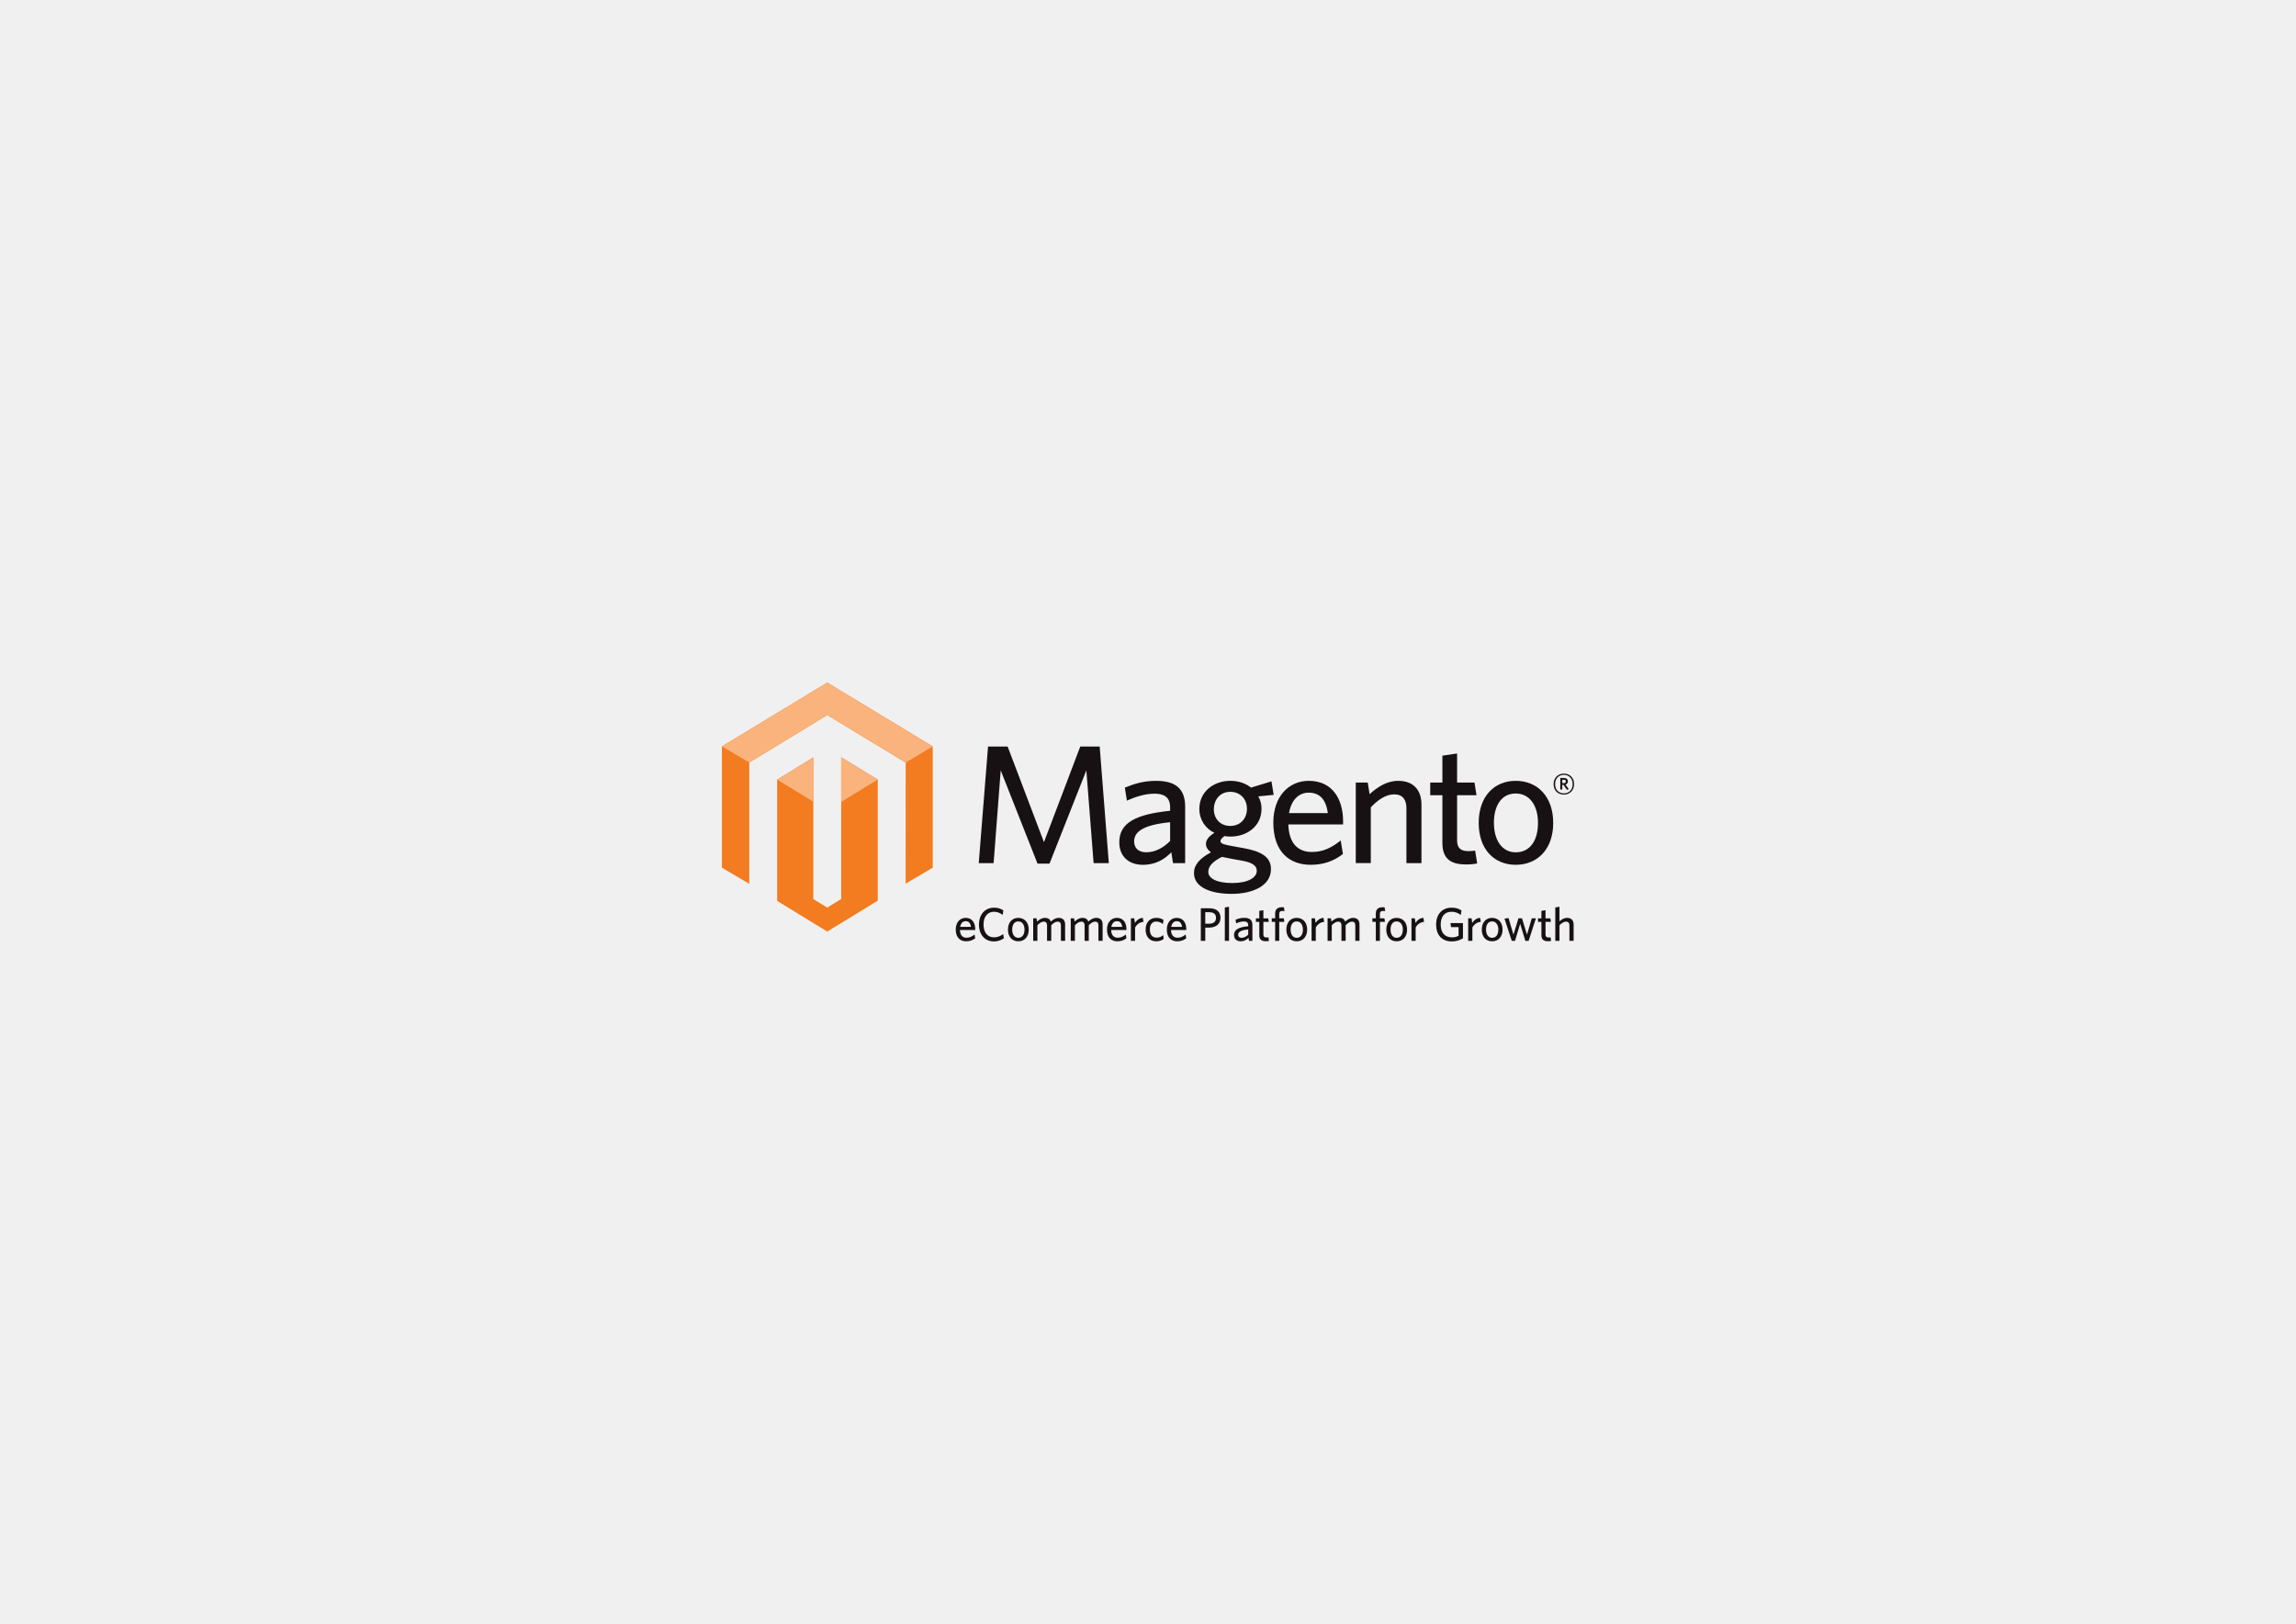
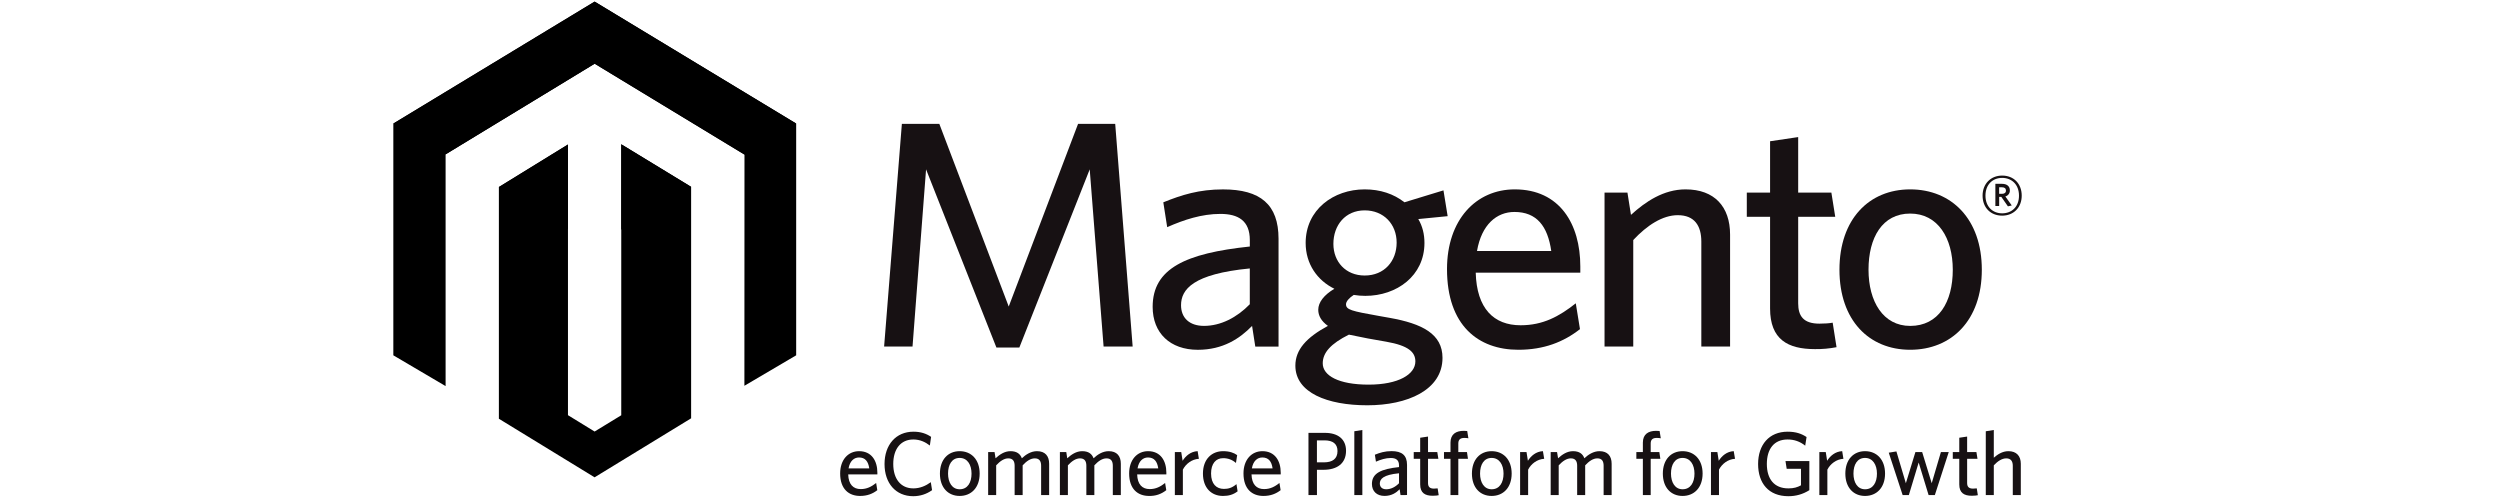
- <svg xmlns="http://www.w3.org/2000/svg" xmlns:xlink="http://www.w3.org/1999/xlink" width="2500" height="1768" viewBox="-99.891 -93.968 323.834 228.975">
-   <path d="M18.753 12.797v20.001L16.786 34l-1.967-1.207v-19.98l-5.098 3.138v17.104l7.064 4.323 7.125-4.354V15.94l-5.157-3.143zM16.786 2.266L1.929 11.268v17.106l3.859 2.272V13.54L16.79 6.85l11.013 6.68.046.026-.006 17.066 3.821-2.248V11.268L16.786 2.266z" fill="#f37b20" />
-   <path d="M31.664 11.267L16.788 2.266 1.929 11.267l3.857 2.273L16.79 6.85l11.059 6.706 3.815-2.289zm-12.911 1.529v6.307l5.158-3.164-5.158-3.143zm-9.031 3.156l5.096 3.112v-6.251l-5.096 3.139z" fill="#fab37c" />
-   <path fill="#171113" d="M54.355 27.727l-1.024-13.079-5.195 13.15h-1.692l-5.192-13.15-1.001 13.079h-2.096l1.31-16.437h2.764l5.123 13.484 5.12-13.484h2.74l1.287 16.437z" />
-   <defs>
-     <path id="a" d="M-99.891-93.968h323.834v228.975H-99.891z" />
-   </defs>
-   <clipPath id="b">
-     <use xlink:href="#a" overflow="visible" />
-   </clipPath>
-   <path d="M65.146 21.962c-4.192.404-5.075 1.547-5.075 2.715 0 .93.62 1.525 1.693 1.525 1.239 0 2.43-.619 3.382-1.598v-2.642zm.406 5.765l-.238-1.524c-.904.93-2.145 1.764-4.002 1.764-2.051 0-3.336-1.238-3.336-3.17 0-2.834 2.429-3.953 7.171-4.454v-.477c0-1.429-.856-1.929-2.169-1.929-1.381 0-2.69.429-3.93.977l-.286-1.834c1.358-.548 2.646-.953 4.407-.953 2.764 0 4.098 1.119 4.098 3.645v7.957h-1.715v-.002z" clip-path="url(#b)" fill="#171113" />
-   <defs>
-     <path id="c" d="M-99.891-93.968h323.834v228.975H-99.891z" />
-   </defs>
-   <clipPath id="d">
-     <use xlink:href="#c" overflow="visible" />
-   </clipPath>
-   <path d="M73.626 17.674c-1.429 0-2.311 1.097-2.311 2.477 0 1.312.906 2.334 2.311 2.334 1.455 0 2.358-1.069 2.358-2.43.001-1.357-.951-2.381-2.358-2.381M70.53 28.966c0 .904 1.168 1.572 3.384 1.572 2.215 0 3.452-.763 3.452-1.715 0-.691-.521-1.168-2.143-1.453l-1.358-.24c-.617-.117-.951-.188-1.404-.283-1.335.666-1.931 1.333-1.931 2.119m8.91-12.768l.31 1.905-2.168.214c.311.524.455 1.12.455 1.763 0 2.431-2.052 3.906-4.361 3.906a5.26 5.26 0 0 1-.857-.07c-.335.215-.57.479-.57.691 0 .404.404.5 2.404.857l.811.143c2.408.43 3.906 1.189 3.906 2.953 0 2.384-2.597 3.503-5.549 3.503-2.955 0-5.312-.929-5.312-2.929 0-1.17.81-2.073 2.404-2.932-.5-.357-.714-.764-.714-1.191 0-.549.429-1.096 1.19-1.549-1.262-.619-2.121-1.834-2.121-3.383 0-2.453 2.05-3.954 4.359-3.954 1.145 0 2.146.333 2.932.953l2.881-.88z" clip-path="url(#d)" fill="#171113" />
-   <defs>
-     <path id="e" d="M-99.891-93.968h323.834v228.975H-99.891z" />
-   </defs>
-   <clipPath id="f">
-     <use xlink:href="#e" overflow="visible" />
-   </clipPath>
-   <path d="M84.681 17.793c-1.311 0-2.43.93-2.764 2.883h5.479c-.261-1.835-1.071-2.883-2.715-2.883m4.861 4.479h-7.72c.07 2.646 1.331 3.884 3.312 3.884 1.645 0 2.836-.643 4.074-1.621l.309 1.906c-1.215.952-2.667 1.523-4.549 1.523-2.953 0-5.266-1.785-5.266-5.955 0-3.645 2.145-5.884 5.002-5.884 3.312 0 4.838 2.549 4.838 5.693v.454z" clip-path="url(#f)" fill="#171113" />
-   <defs>
-     <path id="g" d="M-99.891-93.968h323.834v228.975H-99.891z" />
-   </defs>
-   <clipPath id="h">
-     <use xlink:href="#g" overflow="visible" />
-   </clipPath>
-   <path d="M98.475 27.727v-7.743c0-1.167-.499-1.954-1.739-1.954-1.119 0-2.263.74-3.287 1.834v7.862H91.33V16.364h1.69l.261 1.644c1.072-.977 2.408-1.882 4.027-1.882 2.143 0 3.288 1.286 3.288 3.335v8.267l-2.121-.001z" clip-path="url(#h)" fill="#171113" />
-   <defs>
-     <path id="i" d="M-99.891-93.968h323.834v228.975H-99.891z" />
-   </defs>
-   <clipPath id="j">
-     <use xlink:href="#i" overflow="visible" />
-   </clipPath>
-   <path d="M106.86 27.917c-2.003 0-3.312-.713-3.312-3.002V18.15h-1.717v-1.787h1.717v-3.789l2.074-.308v4.097h2.451l.285 1.787h-2.736v6.385c0 .93.381 1.502 1.568 1.502.383 0 .717-.023.979-.072l.285 1.809a7.873 7.873 0 0 1-1.594.143" clip-path="url(#j)" fill="#171113" />
-   <defs>
-     <path id="k" d="M-99.891-93.968h323.834v228.975H-99.891z" />
-   </defs>
-   <clipPath id="l">
-     <use xlink:href="#k" overflow="visible" />
-   </clipPath>
-   <path d="M113.889 17.912c-2.05 0-3.075 1.763-3.075 4.146 0 2.336 1.074 4.146 3.075 4.146 2.096 0 3.145-1.764 3.145-4.146-.001-2.336-1.097-4.146-3.145-4.146m0 10.052c-3.026 0-5.22-2.166-5.22-5.907s2.192-5.931 5.22-5.931c3.05 0 5.288 2.189 5.288 5.931 0 3.741-2.239 5.907-5.288 5.907" clip-path="url(#l)" fill="#171113" />
-   <defs>
-     <path id="m" d="M-99.891-93.968h323.834v228.975H-99.891z" />
-   </defs>
-   <clipPath id="n">
-     <use xlink:href="#m" overflow="visible" />
-   </clipPath>
-   <path d="M36.302 35.914c-.366 0-.678.26-.771.805h1.529c-.075-.512-.299-.805-.758-.805m1.355 1.25h-2.152c.02.738.372 1.084.924 1.084.457 0 .79-.179 1.137-.451l.086.531c-.34.266-.745.426-1.27.426-.824 0-1.471-.498-1.471-1.662 0-1.018.599-1.643 1.397-1.643.925 0 1.349.713 1.349 1.59v.125z" clip-path="url(#n)" fill="#171113" />
-   <defs>
-     <path id="o" d="M-99.891-93.968h323.834v228.975H-99.891z" />
-   </defs>
-   <clipPath id="p">
-     <use xlink:href="#o" overflow="visible" />
-   </clipPath>
-   <path d="M40.306 38.773c-1.291 0-2.121-.957-2.121-2.373 0-1.423.845-2.389 2.135-2.389.543 0 .949.142 1.303.381l-.093.639c-.333-.254-.726-.445-1.218-.445-.93 0-1.482.705-1.482 1.809s.559 1.801 1.482 1.801c.492 0 .924-.191 1.289-.458l.094.591a2.442 2.442 0 0 1-1.389.444" clip-path="url(#p)" fill="#171113" />
-   <defs>
-     <path id="q" d="M-99.891-93.968h323.834v228.975H-99.891z" />
-   </defs>
-   <clipPath id="r">
-     <use xlink:href="#q" overflow="visible" />
-   </clipPath>
-   <path d="M43.731 35.947c-.572 0-.858.492-.858 1.157 0 .651.3 1.157.858 1.157.585 0 .877-.493.877-1.157 0-.651-.306-1.157-.877-1.157m0 2.806c-.844 0-1.457-.605-1.457-1.649 0-1.045.613-1.655 1.457-1.655.85 0 1.476.61 1.476 1.655 0 1.044-.626 1.649-1.476 1.649" clip-path="url(#r)" fill="#171113" />
-   <defs>
-     <path id="s" d="M-99.891-93.968h323.834v228.975H-99.891z" />
-   </defs>
-   <clipPath id="t">
-     <use xlink:href="#s" overflow="visible" />
-   </clipPath>
-   <path d="M49.743 38.687v-2.162c0-.326-.121-.545-.466-.545-.313 0-.613.206-.897.514v2.193h-.592v-2.162c0-.326-.12-.545-.466-.545-.312 0-.612.206-.896.514v2.193h-.592v-3.172h.472l.073.459c.3-.271.658-.525 1.104-.525.465 0 .719.199.838.525.286-.271.672-.525 1.117-.525.605 0 .897.359.897.93v2.31l-.592-.002z" clip-path="url(#t)" fill="#171113" />
-   <defs>
-     <path id="u" d="M-99.891-93.968h323.834v228.975H-99.891z" />
-   </defs>
-   <clipPath id="v">
-     <use xlink:href="#u" overflow="visible" />
-   </clipPath>
-   <path d="M55.036 38.687v-2.162c0-.326-.121-.545-.465-.545-.312 0-.612.206-.898.514v2.193h-.591v-2.162c0-.326-.121-.545-.466-.545-.312 0-.612.206-.897.514v2.193h-.59v-3.172h.471l.072.459c.299-.271.658-.525 1.104-.525.466 0 .718.199.839.525.285-.271.67-.525 1.116-.525.604 0 .897.359.897.93v2.31l-.592-.002z" clip-path="url(#v)" fill="#171113" />
-   <g>
-     <defs>
-       <path id="w" d="M-99.891-93.968h323.834v228.975H-99.891z" />
-     </defs>
-     <clipPath id="x">
-       <use xlink:href="#w" overflow="visible" />
-     </clipPath>
-     <path d="M57.632 35.914c-.367 0-.68.26-.771.805h1.528c-.074-.512-.299-.805-.757-.805m1.355 1.25h-2.154c.02.738.373 1.084.925 1.084.458 0 .791-.179 1.137-.451l.086.531a1.974 1.974 0 0 1-1.269.426c-.825 0-1.471-.498-1.471-1.662 0-1.018.6-1.643 1.396-1.643.926 0 1.35.713 1.35 1.59v.125z" clip-path="url(#x)" fill="#171113" />
-   </g>
-   <g>
-     <defs>
-       <path id="y" d="M-99.891-93.968h323.834v228.975H-99.891z" />
-     </defs>
-     <clipPath id="z">
-       <use xlink:href="#y" overflow="visible" />
-     </clipPath>
-     <path d="M60.205 36.811v1.876h-.592v-3.174h.472l.101.646c.228-.359.593-.685 1.11-.711l.092.564c-.526.029-.969.38-1.183.799" clip-path="url(#z)" fill="#171113" />
-   </g>
-   <g>
-     <defs>
-       <path id="A" d="M-99.891-93.968h323.834v228.975H-99.891z" />
-     </defs>
-     <clipPath id="B">
-       <use xlink:href="#A" overflow="visible" />
-     </clipPath>
-     <path d="M63.166 38.753c-.854 0-1.479-.592-1.479-1.649 0-1.083.666-1.655 1.489-1.655.468 0 .799.119 1.038.293l-.088.578a1.427 1.427 0 0 0-.957-.354c-.52 0-.882.394-.882 1.131 0 .771.392 1.137.949 1.137.318 0 .6-.072.926-.352l.084.531c-.323.247-.657.34-1.08.34" clip-path="url(#B)" fill="#171113" />
-   </g>
-   <g>
-     <defs>
-       <path id="C" d="M-99.891-93.968h323.834v228.975H-99.891z" />
-     </defs>
-     <clipPath id="D">
-       <use xlink:href="#C" overflow="visible" />
-     </clipPath>
-     <path d="M66.071 35.914c-.366 0-.678.26-.771.805h1.527c-.07-.512-.296-.805-.756-.805m1.358 1.25h-2.156c.02.738.373 1.084.925 1.084.458 0 .791-.179 1.138-.451l.086.531c-.34.266-.743.426-1.27.426-.824 0-1.471-.498-1.471-1.662 0-1.018.599-1.643 1.396-1.643.924 0 1.352.713 1.352 1.59v.125z" clip-path="url(#D)" fill="#171113" />
-   </g>
-   <g>
-     <defs>
-       <path id="E" d="M-99.891-93.968h323.834v228.975H-99.891z" />
-     </defs>
-     <clipPath id="F">
-       <use xlink:href="#E" overflow="visible" />
-     </clipPath>
-     <path d="M70.659 34.651h-.557v1.622h.519c.625 0 .998-.259.998-.831 0-.525-.332-.791-.96-.791m-.072 2.173h-.484v1.863h-.627v-4.589h1.217c.971 0 1.557.474 1.557 1.323 0 .938-.665 1.403-1.663 1.403" clip-path="url(#F)" fill="#171113" />
-   </g>
-   <g>
-     <defs>
-       <path id="G" d="M-99.891-93.968h323.834v228.975H-99.891z" />
-     </defs>
-     <clipPath id="H">
-       <use xlink:href="#G" overflow="visible" />
-     </clipPath>
-     <path clip-path="url(#H)" fill="#171113" d="M72.862 33.979v4.708h.591v-4.801z" />
-   </g>
-   <g>
-     <defs>
-       <path id="I" d="M-99.891-93.968h323.834v228.975H-99.891z" />
-     </defs>
-     <clipPath id="J">
-       <use xlink:href="#I" overflow="visible" />
-     </clipPath>
-     <path d="M76.16 37.08c-1.171.111-1.416.43-1.416.756 0 .26.174.426.473.426.346 0 .678-.172.943-.444v-.738zm.112 1.607l-.065-.426c-.252.258-.599.49-1.117.49-.571 0-.93-.346-.93-.883 0-.791.678-1.104 2-1.244v-.131c0-.4-.24-.541-.605-.541-.385 0-.75.121-1.098.272l-.08-.513c.381-.152.739-.266 1.231-.266.771 0 1.144.312 1.144 1.018v2.222l-.48.002z" clip-path="url(#J)" fill="#171113" />
-   </g>
-   <g>
-     <defs>
-       <path id="K" d="M-99.891-93.968h323.834v228.975H-99.891z" />
-     </defs>
-     <clipPath id="L">
-       <use xlink:href="#K" overflow="visible" />
-     </clipPath>
-     <path d="M78.646 38.74c-.559 0-.923-.201-.923-.838v-1.888h-.478v-.498h.478v-1.058l.578-.088v1.146h.685l.079.498h-.764v1.782c0 .259.105.418.438.418.105 0 .199-.008.271-.021l.08.507c-.096.02-.236.04-.444.04" clip-path="url(#L)" fill="#171113" />
-   </g>
-   <g>
-     <defs>
-       <path id="M" d="M-99.891-93.968h323.834v228.975H-99.891z" />
-     </defs>
-     <clipPath id="N">
-       <use xlink:href="#M" overflow="visible" />
-     </clipPath>
-     <path d="M80.978 34.47c-.273 0-.441.113-.441.406v.639h.64l.073.499h-.713v2.673h-.578v-2.673h-.479v-.499h.479v-.698c0-.632.418-.87.982-.87.12 0 .192.014.253.014l.086.537a1.623 1.623 0 0 0-.302-.028" clip-path="url(#N)" fill="#171113" />
-   </g>
-   <g>
-     <defs>
-       <path id="O" d="M-99.891-93.968h323.834v228.975H-99.891z" />
-     </defs>
-     <clipPath id="P">
-       <use xlink:href="#O" overflow="visible" />
-     </clipPath>
-     <path d="M82.996 35.947c-.568 0-.855.492-.855 1.157 0 .651.301 1.157.855 1.157.586 0 .879-.493.879-1.157 0-.651-.307-1.157-.879-1.157m0 2.806c-.843 0-1.455-.605-1.455-1.649 0-1.045.612-1.655 1.455-1.655.853 0 1.479.61 1.479 1.655-.001 1.044-.627 1.649-1.479 1.649" clip-path="url(#P)" fill="#171113" />
-   </g>
-   <g>
-     <defs>
-       <path id="Q" d="M-99.891-93.968h323.834v228.975H-99.891z" />
-     </defs>
-     <clipPath id="R">
-       <use xlink:href="#Q" overflow="visible" />
-     </clipPath>
-     <path d="M85.69 36.811v1.876h-.592v-3.174h.473l.101.646c.227-.359.592-.685 1.109-.711l.094.564c-.526.029-.971.38-1.185.799" clip-path="url(#R)" fill="#171113" />
-   </g>
-   <g>
-     <defs>
-       <path id="S" d="M-99.891-93.968h323.834v228.975H-99.891z" />
-     </defs>
-     <clipPath id="T">
-       <use xlink:href="#S" overflow="visible" />
-     </clipPath>
-     <path d="M91.263 38.687v-2.162c0-.326-.119-.545-.463-.545-.313 0-.613.206-.898.514v2.193h-.592v-2.162c0-.326-.121-.545-.465-.545-.313 0-.613.206-.898.514v2.193h-.592v-3.172h.471l.075.459c.297-.271.657-.525 1.103-.525.465 0 .718.199.836.525.289-.271.675-.525 1.117-.525.605 0 .898.359.898.93v2.31l-.592-.002z" clip-path="url(#T)" fill="#171113" />
-   </g>
-   <g>
-     <defs>
-       <path id="U" d="M-99.891-93.968h323.834v228.975H-99.891z" />
-     </defs>
-     <clipPath id="V">
-       <use xlink:href="#U" overflow="visible" />
-     </clipPath>
-     <path d="M95.175 34.47c-.273 0-.438.113-.438.406v.639h.638l.073.499h-.711v2.673h-.579v-2.673h-.479v-.499h.479v-.698c0-.632.418-.87.984-.87.121 0 .193.014.252.014l.088.537a1.684 1.684 0 0 0-.307-.028" clip-path="url(#V)" fill="#171113" />
-   </g>
-   <g>
-     <defs>
-       <path id="W" d="M-99.891-93.968h323.834v228.975H-99.891z" />
-     </defs>
-     <clipPath id="X">
-       <use xlink:href="#W" overflow="visible" />
-     </clipPath>
-     <path d="M97.089 35.947c-.57 0-.855.492-.855 1.157 0 .651.299 1.157.855 1.157.586 0 .879-.493.879-1.157 0-.651-.306-1.157-.879-1.157m0 2.806c-.844 0-1.455-.605-1.455-1.649 0-1.045.611-1.655 1.455-1.655.853 0 1.479.61 1.479 1.655-.001 1.044-.627 1.649-1.479 1.649" clip-path="url(#X)" fill="#171113" />
-   </g>
-   <g>
-     <defs>
-       <path id="Y" d="M-99.891-93.968h323.834v228.975H-99.891z" />
-     </defs>
-     <clipPath id="Z">
-       <use xlink:href="#Y" overflow="visible" />
-     </clipPath>
-     <path d="M99.777 36.811v1.876h-.591v-3.174h.472l.101.646c.227-.359.59-.685 1.107-.711l.095.564c-.526.029-.97.38-1.184.799" clip-path="url(#Z)" fill="#171113" />
-   </g>
-   <g>
-     <defs>
-       <path id="aa" d="M-99.891-93.968h323.834v228.975H-99.891z" />
-     </defs>
-     <clipPath id="ab">
-       <use xlink:href="#aa" overflow="visible" />
-     </clipPath>
-     <path d="M104.898 38.773c-1.458 0-2.234-.957-2.234-2.373 0-1.423.812-2.389 2.182-2.389.613 0 1.037.154 1.396.395l-.1.637a2.056 2.056 0 0 0-1.304-.457c-1.002 0-1.527.705-1.527 1.809s.538 1.801 1.589 1.801c.399 0 .665-.08.931-.227v-1.217h-1.057l-.088-.571h1.762v2.147a2.908 2.908 0 0 1-1.55.445" clip-path="url(#ab)" fill="#171113" />
-   </g>
-   <g>
-     <defs>
-       <path id="ac" d="M-99.891-93.968h323.834v228.975H-99.891z" />
-     </defs>
-     <clipPath id="ad">
-       <use xlink:href="#ac" overflow="visible" />
-     </clipPath>
-     <path d="M107.778 36.811v1.876h-.592v-3.174h.473l.101.646c.225-.359.592-.685 1.111-.711l.09.564c-.525.029-.97.38-1.183.799" clip-path="url(#ad)" fill="#171113" />
-   </g>
-   <g>
-     <defs>
-       <path id="ae" d="M-99.891-93.968h323.834v228.975H-99.891z" />
-     </defs>
-     <clipPath id="af">
-       <use xlink:href="#ae" overflow="visible" />
-     </clipPath>
-     <path d="M110.558 35.947c-.572 0-.855.492-.855 1.157 0 .651.297 1.157.855 1.157.585 0 .879-.493.879-1.157 0-.651-.309-1.157-.879-1.157m0 2.806c-.844 0-1.455-.605-1.455-1.649 0-1.045.611-1.655 1.455-1.655.852 0 1.476.61 1.476 1.655-.001 1.044-.625 1.649-1.476 1.649" clip-path="url(#af)" fill="#171113" />
-   </g>
-   <g>
-     <defs>
-       <path id="ag" d="M-99.891-93.968h323.834v228.975H-99.891z" />
-     </defs>
-     <clipPath id="ah">
-       <use xlink:href="#ag" overflow="visible" />
-     </clipPath>
-     <path clip-path="url(#ah)" fill="#171113" d="M115.71 38.687h-.462l-.731-2.4-.726 2.4h-.459l-1.025-3.126.566-.093.698 2.348.705-2.301h.498l.705 2.301.678-2.301h.579z" />
-   </g>
-   <g>
-     <defs>
-       <path id="ai" d="M-99.891-93.968h323.834v228.975H-99.891z" />
-     </defs>
-     <clipPath id="aj">
-       <use xlink:href="#ai" overflow="visible" />
-     </clipPath>
-     <path d="M118.438 38.74c-.558 0-.924-.201-.924-.838v-1.888h-.479v-.498h.479v-1.058l.58-.088v1.146h.684l.08.498h-.764v1.782c0 .259.104.418.438.418.104 0 .199-.008.272-.021l.08.507c-.1.02-.238.04-.446.04" clip-path="url(#aj)" fill="#171113" />
-   </g>
-   <g>
-     <defs>
-       <path id="ak" d="M-99.891-93.968h323.834v228.975H-99.891z" />
-     </defs>
-     <clipPath id="al">
-       <use xlink:href="#ak" overflow="visible" />
-     </clipPath>
-     <path d="M121.464 38.687v-2.162c0-.326-.14-.545-.484-.545-.312 0-.631.206-.918.514v2.193h-.592V33.98l.592-.094v2.048c.26-.231.626-.485 1.078-.485.599 0 .916.359.916.93v2.31l-.592-.002z" clip-path="url(#al)" fill="#171113" />
-   </g>
-   <g>
-     <defs>
-       <path id="am" d="M-99.891-93.968h323.834v228.975H-99.891z" />
-     </defs>
-     <clipPath id="an">
-       <use xlink:href="#am" overflow="visible" />
-     </clipPath>
-     <path d="M120.671 15.972h-.215v.483h.203c.186 0 .301-.077.301-.241 0-.159-.104-.242-.289-.242m.433 1.406l-.489-.7h-.158v.674h-.279v-1.635h.494c.349 0 .574.172.574.477a.444.444 0 0 1-.332.453l.472.667-.282.064zm-.425-2.1c-.686 0-1.233.471-1.233 1.311 0 .833.548 1.305 1.233 1.305.695 0 1.242-.471 1.242-1.305 0-.84-.557-1.311-1.242-1.311m0 2.787c-.852 0-1.445-.592-1.445-1.477 0-.878.605-1.482 1.445-1.482.854 0 1.443.598 1.443 1.482.001.879-.602 1.477-1.443 1.477" clip-path="url(#an)" fill="#171113" />
-   </g>
+ <svg xmlns="http://www.w3.org/2000/svg" width="500" zoomAndPan="magnify" viewBox="0 0 375 75" height="100" preserveAspectRatio="xMidYMid meet" version="1.0">
+   <rect x="-37.5" width="450" fill="#ffffff" y="-7.5" height="90" fill-opacity="1" />
+   <rect x="-37.5" width="450" fill="#ffffff" y="-7.5" height="90" fill-opacity="1" />
+   <path fill="#000000" d="M 93.188 21.641 L 93.188 62.289 L 89.191 64.73 L 85.195 62.277 L 85.195 21.676 L 74.832 28.051 L 74.832 62.812 L 89.188 71.598 L 103.668 62.746 L 103.668 28.027 Z M 89.191 0.242 L 59 18.535 L 59 53.297 L 66.84 57.914 L 66.84 23.152 L 89.199 9.555 L 111.578 23.133 L 111.672 23.184 L 111.66 57.867 L 119.426 53.297 L 119.426 18.535 Z M 89.191 0.242 " fill-opacity="1" fill-rule="nonzero" />
+   <path fill="#000000" d="M 119.426 18.531 L 89.195 0.242 L 59 18.531 L 66.836 23.152 L 89.199 9.555 L 111.672 23.184 Z M 93.188 21.641 L 93.188 34.457 L 103.672 28.027 Z M 74.836 28.055 L 85.191 34.379 L 85.191 21.676 Z M 74.836 28.055 " fill-opacity="1" fill-rule="nonzero" />
+   <path fill="#171113" d="M 165.539 51.984 L 163.457 25.402 L 152.902 52.129 L 149.461 52.129 L 138.91 25.402 L 136.879 51.984 L 132.617 51.984 L 135.281 18.578 L 140.898 18.578 L 151.309 45.98 L 161.711 18.578 L 167.281 18.578 L 169.898 51.984 Z M 165.539 51.984 " fill-opacity="1" fill-rule="nonzero" />
+   <path fill="#171113" d="M 187.469 40.266 C 178.949 41.09 177.156 43.41 177.156 45.785 C 177.156 47.676 178.414 48.883 180.598 48.883 C 183.113 48.883 185.535 47.625 187.469 45.637 Z M 188.293 51.984 L 187.812 48.887 C 185.973 50.777 183.453 52.469 179.676 52.469 C 175.508 52.469 172.898 49.953 172.898 46.027 C 172.898 40.27 177.836 37.996 187.473 36.977 L 187.473 36.008 C 187.473 33.105 185.73 32.086 183.062 32.086 C 180.258 32.086 177.598 32.961 175.078 34.074 L 174.496 30.348 C 177.254 29.23 179.871 28.41 183.453 28.41 C 189.07 28.41 191.781 30.684 191.781 35.816 L 191.781 51.988 L 188.293 51.988 Z M 188.293 51.984 " fill-opacity="1" fill-rule="nonzero" />
+   <path fill="#171113" d="M 204.703 31.555 C 201.797 31.555 200.008 33.781 200.008 36.586 C 200.008 39.254 201.848 41.328 204.703 41.328 C 207.66 41.328 209.496 39.156 209.496 36.391 C 209.496 33.633 207.562 31.555 204.703 31.555 M 198.41 54.5 C 198.41 56.34 200.785 57.695 205.289 57.695 C 209.789 57.695 212.305 56.145 212.305 54.211 C 212.305 52.805 211.242 51.836 207.949 51.258 L 205.188 50.77 C 203.934 50.531 203.254 50.387 202.336 50.195 C 199.621 51.547 198.41 52.902 198.41 54.5 M 216.52 28.555 L 217.148 32.426 L 212.742 32.859 C 213.375 33.926 213.668 35.137 213.668 36.441 C 213.668 41.383 209.496 44.379 204.805 44.379 C 204.219 44.379 203.641 44.332 203.062 44.238 C 202.383 44.676 201.902 45.211 201.902 45.641 C 201.902 46.465 202.727 46.66 206.789 47.383 L 208.438 47.676 C 213.332 48.547 216.375 50.09 216.375 53.676 C 216.375 58.52 211.098 60.793 205.098 60.793 C 199.094 60.793 194.305 58.906 194.305 54.844 C 194.305 52.465 195.949 50.629 199.188 48.883 C 198.172 48.16 197.738 47.332 197.738 46.465 C 197.738 45.348 198.609 44.234 200.156 43.316 C 197.59 42.059 195.848 39.59 195.848 36.441 C 195.848 31.457 200.012 28.406 204.703 28.406 C 207.031 28.406 209.066 29.082 210.664 30.344 Z M 216.52 28.555 " fill-opacity="1" fill-rule="nonzero" />
+   <path fill="#171113" d="M 227.168 31.793 C 224.504 31.793 222.23 33.684 221.551 37.652 L 232.688 37.652 C 232.156 33.926 230.508 31.793 227.168 31.793 M 237.047 40.898 L 221.359 40.898 C 221.5 46.273 224.062 48.789 228.09 48.789 C 231.434 48.789 233.852 47.484 236.367 45.496 L 236.996 49.371 C 234.527 51.305 231.578 52.465 227.75 52.465 C 221.75 52.465 217.051 48.836 217.051 40.363 C 217.051 32.957 221.41 28.406 227.215 28.406 C 233.945 28.406 237.047 33.586 237.047 39.973 Z M 237.047 40.898 " fill-opacity="1" fill-rule="nonzero" />
+   <path fill="#171113" d="M 255.199 51.984 L 255.199 36.246 C 255.199 33.875 254.188 32.277 251.668 32.277 C 249.395 32.277 247.066 33.781 244.988 36.004 L 244.988 51.98 L 240.68 51.98 L 240.68 28.891 L 244.117 28.891 L 244.645 32.23 C 246.824 30.246 249.539 28.406 252.828 28.406 C 257.184 28.406 259.512 31.02 259.512 35.184 L 259.512 51.984 Z M 255.199 51.984 " fill-opacity="1" fill-rule="nonzero" />
+   <path fill="#171113" d="M 272.242 52.367 C 268.172 52.367 265.512 50.922 265.512 46.27 L 265.512 32.52 L 262.02 32.52 L 262.02 28.891 L 265.512 28.891 L 265.512 21.188 L 269.727 20.562 L 269.727 28.891 L 274.707 28.891 L 275.285 32.52 L 269.727 32.52 L 269.727 45.496 C 269.727 47.387 270.5 48.547 272.91 48.547 C 273.691 48.547 274.367 48.5 274.902 48.402 L 275.48 52.078 C 274.41 52.285 273.332 52.383 272.242 52.367 " fill-opacity="1" fill-rule="nonzero" />
+   <path fill="#171113" d="M 286.527 32.035 C 282.359 32.035 280.277 35.621 280.277 40.461 C 280.277 45.211 282.461 48.887 286.527 48.887 C 290.785 48.887 292.918 45.305 292.918 40.461 C 292.914 35.715 290.688 32.035 286.527 32.035 M 286.527 52.465 C 280.375 52.465 275.918 48.062 275.918 40.461 C 275.918 32.859 280.371 28.406 286.527 28.406 C 292.723 28.406 297.273 32.855 297.273 40.461 C 297.273 48.062 292.723 52.465 286.527 52.465 " fill-opacity="1" fill-rule="nonzero" />
+   <path fill="#171113" d="M 128.852 68.621 C 128.109 68.621 127.473 69.148 127.285 70.258 L 130.391 70.258 C 130.238 69.215 129.785 68.621 128.852 68.621 M 131.605 71.16 L 127.23 71.16 C 127.273 72.66 127.988 73.363 129.109 73.363 C 130.039 73.363 130.715 73 131.422 72.449 L 131.594 73.527 C 130.902 74.066 130.082 74.391 129.016 74.391 C 127.34 74.391 126.023 73.379 126.023 71.016 C 126.023 68.945 127.242 67.676 128.863 67.676 C 130.742 67.676 131.605 69.125 131.605 70.906 Z M 131.605 71.16 " fill-opacity="1" fill-rule="nonzero" />
+   <path fill="#171113" d="M 136.988 74.43 C 134.363 74.43 132.68 72.484 132.68 69.609 C 132.68 66.715 134.395 64.754 137.016 64.754 C 138.121 64.754 138.945 65.043 139.664 65.527 L 139.477 66.828 C 138.801 66.309 138 65.922 137 65.922 C 135.109 65.922 133.988 67.355 133.988 69.598 C 133.988 71.844 135.125 73.258 137 73.258 C 138 73.258 138.879 72.871 139.621 72.328 L 139.812 73.527 C 138.965 74.125 138.023 74.426 136.988 74.43 " fill-opacity="1" fill-rule="nonzero" />
+   <path fill="#171113" d="M 143.949 68.688 C 142.785 68.688 142.207 69.688 142.207 71.039 C 142.207 72.363 142.816 73.391 143.949 73.391 C 145.137 73.391 145.73 72.387 145.73 71.039 C 145.73 69.715 145.109 68.688 143.949 68.688 M 143.949 74.391 C 142.234 74.391 140.988 73.16 140.988 71.039 C 140.988 68.914 142.234 67.676 143.949 67.676 C 145.676 67.676 146.949 68.914 146.949 71.039 C 146.949 73.16 145.676 74.391 143.949 74.391 " fill-opacity="1" fill-rule="nonzero" />
+   <path fill="#171113" d="M 156.168 74.258 L 156.168 69.863 C 156.168 69.199 155.922 68.754 155.219 68.754 C 154.582 68.754 153.973 69.172 153.398 69.801 L 153.398 74.258 L 152.195 74.258 L 152.195 69.863 C 152.195 69.199 151.949 68.754 151.246 68.754 C 150.613 68.754 150.004 69.172 149.426 69.801 L 149.426 74.258 L 148.223 74.258 L 148.223 67.809 L 149.184 67.809 L 149.332 68.742 C 149.941 68.191 150.668 67.676 151.574 67.676 C 152.52 67.676 153.035 68.082 153.277 68.742 C 153.859 68.191 154.645 67.676 155.547 67.676 C 156.777 67.676 157.371 68.406 157.371 69.566 L 157.371 74.262 Z M 156.168 74.258 " fill-opacity="1" fill-rule="nonzero" />
+   <path fill="#171113" d="M 166.922 74.258 L 166.922 69.863 C 166.922 69.199 166.676 68.754 165.977 68.754 C 165.344 68.754 164.734 69.172 164.152 69.801 L 164.152 74.258 L 162.953 74.258 L 162.953 69.863 C 162.953 69.199 162.707 68.754 162.004 68.754 C 161.371 68.754 160.762 69.172 160.184 69.801 L 160.184 74.258 L 158.984 74.258 L 158.984 67.809 L 159.941 67.809 L 160.086 68.742 C 160.695 68.191 161.426 67.676 162.332 67.676 C 163.277 67.676 163.789 68.082 164.035 68.742 C 164.613 68.191 165.398 67.676 166.305 67.676 C 167.531 67.676 168.125 68.406 168.125 69.566 L 168.125 74.262 Z M 166.922 74.258 " fill-opacity="1" fill-rule="nonzero" />
+   <path fill="#171113" d="M 172.199 68.621 C 171.453 68.621 170.816 69.148 170.633 70.258 L 173.738 70.258 C 173.586 69.215 173.129 68.621 172.199 68.621 M 174.953 71.16 L 170.574 71.16 C 170.617 72.66 171.332 73.363 172.457 73.363 C 173.387 73.363 174.062 73 174.766 72.449 L 174.941 73.527 C 174.184 74.125 173.324 74.414 172.363 74.391 C 170.684 74.391 169.371 73.379 169.371 71.016 C 169.371 68.945 170.59 67.676 172.211 67.676 C 174.09 67.676 174.953 69.125 174.953 70.906 Z M 174.953 71.16 " fill-opacity="1" fill-rule="nonzero" />
+   <path fill="#171113" d="M 177.43 70.445 L 177.43 74.258 L 176.227 74.258 L 176.227 67.805 L 177.184 67.805 L 177.391 69.117 C 177.852 68.391 178.594 67.727 179.645 67.672 L 179.832 68.82 C 178.762 68.879 177.863 69.594 177.43 70.445 " fill-opacity="1" fill-rule="nonzero" />
+   <path fill="#171113" d="M 183.445 74.391 C 181.711 74.391 180.441 73.188 180.441 71.039 C 180.441 68.84 181.793 67.676 183.465 67.676 C 184.418 67.676 185.09 67.918 185.574 68.27 L 185.395 69.445 C 184.84 68.957 184.191 68.719 183.453 68.727 C 182.395 68.727 181.66 69.527 181.66 71.023 C 181.66 72.59 182.457 73.336 183.586 73.336 C 184.234 73.336 184.809 73.188 185.469 72.621 L 185.641 73.699 C 184.984 74.203 184.305 74.391 183.445 74.391 " fill-opacity="1" fill-rule="nonzero" />
+   <path fill="#171113" d="M 189.348 68.621 C 188.605 68.621 187.973 69.148 187.781 70.258 L 190.887 70.258 C 190.742 69.215 190.285 68.621 189.348 68.621 M 192.109 71.16 L 187.727 71.16 C 187.77 72.66 188.484 73.363 189.605 73.363 C 190.539 73.363 191.215 73 191.918 72.449 L 192.094 73.527 C 191.402 74.066 190.586 74.391 189.512 74.391 C 187.84 74.391 186.523 73.379 186.523 71.016 C 186.523 68.945 187.742 67.676 189.359 67.676 C 191.238 67.676 192.109 69.125 192.109 70.906 Z M 192.109 71.16 " fill-opacity="1" fill-rule="nonzero" />
+   <path fill="#171113" d="M 198.672 66.055 L 197.539 66.055 L 197.539 69.352 L 198.594 69.352 C 199.867 69.352 200.625 68.824 200.625 67.66 C 200.625 66.594 199.949 66.055 198.672 66.055 M 198.527 70.469 L 197.543 70.469 L 197.543 74.258 L 196.27 74.258 L 196.27 64.93 L 198.742 64.93 C 200.715 64.93 201.906 65.895 201.906 67.617 C 201.906 69.523 200.555 70.469 198.527 70.469 " fill-opacity="1" fill-rule="nonzero" />
+   <path fill="#171113" d="M 203.148 64.688 L 203.148 74.258 L 204.352 74.258 L 204.352 64.5 Z M 203.148 64.688 " fill-opacity="1" fill-rule="nonzero" />
+   <path fill="#171113" d="M 209.852 70.992 C 207.473 71.215 206.973 71.863 206.973 72.527 C 206.973 73.055 207.328 73.391 207.938 73.391 C 208.641 73.391 209.312 73.043 209.852 72.488 Z M 210.078 74.258 L 209.949 73.391 C 209.434 73.914 208.73 74.387 207.676 74.387 C 206.516 74.387 205.789 73.684 205.789 72.59 C 205.789 70.984 207.164 70.348 209.852 70.062 L 209.852 69.797 C 209.852 68.984 209.363 68.699 208.621 68.699 C 207.84 68.699 207.098 68.945 206.391 69.25 L 206.23 68.207 C 207.004 67.898 207.73 67.668 208.73 67.668 C 210.297 67.668 211.055 68.301 211.055 69.738 L 211.055 74.254 Z M 210.078 74.258 " fill-opacity="1" fill-rule="nonzero" />
+   <path fill="#171113" d="M 214.902 74.363 C 213.77 74.363 213.027 73.957 213.027 72.66 L 213.027 68.824 L 212.059 68.824 L 212.059 67.812 L 213.027 67.812 L 213.027 65.66 L 214.203 65.484 L 214.203 67.812 L 215.594 67.812 L 215.754 68.824 L 214.203 68.824 L 214.203 72.445 C 214.203 72.973 214.418 73.293 215.094 73.293 C 215.305 73.293 215.496 73.277 215.645 73.254 L 215.805 74.281 C 215.613 74.324 215.328 74.363 214.902 74.363 " fill-opacity="1" fill-rule="nonzero" />
+   <path fill="#171113" d="M 219.645 65.688 C 219.09 65.688 218.746 65.914 218.746 66.512 L 218.746 67.809 L 220.047 67.809 L 220.195 68.824 L 218.746 68.824 L 218.746 74.258 L 217.574 74.258 L 217.574 68.824 L 216.598 68.824 L 216.598 67.809 L 217.574 67.809 L 217.574 66.391 C 217.574 65.105 218.422 64.625 219.566 64.625 C 219.812 64.625 219.957 64.652 220.082 64.652 L 220.258 65.742 C 220.055 65.703 219.852 65.688 219.645 65.688 " fill-opacity="1" fill-rule="nonzero" />
+   <path fill="#171113" d="M 223.746 68.688 C 222.59 68.688 222.008 69.688 222.008 71.039 C 222.008 72.363 222.617 73.391 223.746 73.391 C 224.934 73.391 225.531 72.387 225.531 71.039 C 225.531 69.715 224.906 68.688 223.746 68.688 M 223.746 74.391 C 222.031 74.391 220.789 73.16 220.789 71.039 C 220.789 68.914 222.031 67.676 223.746 67.676 C 225.477 67.676 226.75 68.914 226.75 71.039 C 226.746 73.16 225.477 74.391 223.746 74.391 " fill-opacity="1" fill-rule="nonzero" />
+   <path fill="#171113" d="M 229.219 70.445 L 229.219 74.258 L 228.016 74.258 L 228.016 67.805 L 228.977 67.805 L 229.184 69.117 C 229.645 68.391 230.387 67.727 231.438 67.672 L 231.629 68.82 C 230.559 68.879 229.652 69.594 229.219 70.445 " fill-opacity="1" fill-rule="nonzero" />
+   <path fill="#171113" d="M 240.543 74.258 L 240.543 69.863 C 240.543 69.199 240.305 68.754 239.605 68.754 C 238.969 68.754 238.359 69.172 237.777 69.801 L 237.777 74.258 L 236.574 74.258 L 236.574 69.863 C 236.574 69.199 236.328 68.754 235.629 68.754 C 234.996 68.754 234.387 69.172 233.805 69.801 L 233.805 74.258 L 232.602 74.258 L 232.602 67.809 L 233.559 67.809 L 233.711 68.742 C 234.316 68.191 235.047 67.676 235.953 67.676 C 236.898 67.676 237.414 68.082 237.652 68.742 C 238.238 68.191 239.023 67.676 239.922 67.676 C 241.152 67.676 241.746 68.406 241.746 69.566 L 241.746 74.262 Z M 240.543 74.258 " fill-opacity="1" fill-rule="nonzero" />
+   <path fill="#171113" d="M 248.496 65.688 C 247.941 65.688 247.605 65.914 247.605 66.512 L 247.605 67.809 L 248.902 67.809 L 249.051 68.824 L 247.605 68.824 L 247.605 74.258 L 246.43 74.258 L 246.43 68.824 L 245.453 68.824 L 245.453 67.809 L 246.43 67.809 L 246.43 66.391 C 246.43 65.105 247.277 64.625 248.426 64.625 C 248.672 64.625 248.82 64.652 248.941 64.652 L 249.117 65.742 C 248.914 65.703 248.703 65.688 248.496 65.688 " fill-opacity="1" fill-rule="nonzero" />
+   <path fill="#171113" d="M 252.383 68.688 C 251.227 68.688 250.648 69.688 250.648 71.039 C 250.648 72.363 251.254 73.391 252.383 73.391 C 253.574 73.391 254.172 72.387 254.172 71.039 C 254.172 69.715 253.551 68.688 252.383 68.688 M 252.383 74.391 C 250.668 74.391 249.426 73.16 249.426 71.039 C 249.426 68.914 250.668 67.676 252.383 67.676 C 254.117 67.676 255.391 68.914 255.391 71.039 C 255.387 73.16 254.117 74.391 252.383 74.391 " fill-opacity="1" fill-rule="nonzero" />
+   <path fill="#171113" d="M 257.848 70.445 L 257.848 74.258 L 256.645 74.258 L 256.645 67.805 L 257.605 67.805 L 257.809 69.117 C 258.273 68.391 259.008 67.727 260.059 67.672 L 260.254 68.82 C 259.184 68.879 258.281 69.594 257.848 70.445 " fill-opacity="1" fill-rule="nonzero" />
+   <path fill="#171113" d="M 268.254 74.43 C 265.293 74.43 263.715 72.484 263.715 69.609 C 263.715 66.715 265.363 64.754 268.148 64.754 C 269.395 64.754 270.254 65.066 270.984 65.555 L 270.781 66.852 C 270.008 66.227 269.125 65.918 268.133 65.922 C 266.098 65.922 265.027 67.355 265.027 69.598 C 265.027 71.844 266.121 73.258 268.258 73.258 C 269.07 73.258 269.609 73.094 270.148 72.797 L 270.148 70.324 L 268.004 70.324 L 267.824 69.164 L 271.402 69.164 L 271.402 73.527 C 270.441 74.133 269.391 74.434 268.254 74.43 " fill-opacity="1" fill-rule="nonzero" />
+   <path fill="#171113" d="M 274.105 70.445 L 274.105 74.258 L 272.902 74.258 L 272.902 67.805 L 273.863 67.805 L 274.07 69.117 C 274.527 68.391 275.273 67.727 276.328 67.672 L 276.512 68.82 C 275.445 68.879 274.539 69.594 274.105 70.445 " fill-opacity="1" fill-rule="nonzero" />
+   <path fill="#171113" d="M 279.758 68.688 C 278.594 68.688 278.02 69.688 278.02 71.039 C 278.02 72.363 278.621 73.391 279.758 73.391 C 280.945 73.391 281.543 72.387 281.543 71.039 C 281.543 69.715 280.914 68.688 279.758 68.688 M 279.758 74.391 C 278.043 74.391 276.801 73.16 276.801 71.039 C 276.801 68.914 278.043 67.676 279.758 67.676 C 281.488 67.676 282.758 68.914 282.758 71.039 C 282.754 73.16 281.484 74.391 279.758 74.391 " fill-opacity="1" fill-rule="nonzero" />
+   <path fill="#171113" d="M 290.227 74.258 L 289.289 74.258 L 287.801 69.379 L 286.328 74.258 L 285.395 74.258 L 283.312 67.902 L 284.461 67.715 L 285.879 72.484 L 287.312 67.809 L 288.324 67.809 L 289.758 72.484 L 291.137 67.809 L 292.312 67.809 Z M 290.227 74.258 " fill-opacity="1" fill-rule="nonzero" />
+   <path fill="#171113" d="M 295.77 74.363 C 294.637 74.363 293.891 73.957 293.891 72.66 L 293.891 68.824 L 292.918 68.824 L 292.918 67.812 L 293.891 67.812 L 293.891 65.66 L 295.07 65.484 L 295.07 67.812 L 296.461 67.812 L 296.625 68.824 L 295.07 68.824 L 295.07 72.445 C 295.07 72.973 295.281 73.293 295.961 73.293 C 296.172 73.293 296.367 73.277 296.516 73.254 L 296.676 74.281 C 296.473 74.324 296.191 74.363 295.77 74.363 " fill-opacity="1" fill-rule="nonzero" />
+   <path fill="#171113" d="M 301.918 74.258 L 301.918 69.863 C 301.918 69.199 301.637 68.754 300.938 68.754 C 300.301 68.754 299.652 69.172 299.07 69.801 L 299.07 74.258 L 297.867 74.258 L 297.867 64.691 L 299.07 64.5 L 299.07 68.66 C 299.598 68.191 300.344 67.676 301.262 67.676 C 302.48 67.676 303.121 68.406 303.121 69.566 L 303.121 74.262 Z M 301.918 74.258 " fill-opacity="1" fill-rule="nonzero" />
+   <path fill="#171113" d="M 300.309 28.094 L 299.871 28.094 L 299.871 29.074 L 300.285 29.074 C 300.66 29.074 300.895 28.918 300.895 28.586 C 300.895 28.262 300.684 28.094 300.309 28.094 M 301.188 30.953 L 300.195 29.527 L 299.875 29.527 L 299.875 30.898 L 299.305 30.898 L 299.305 27.574 L 300.309 27.574 C 301.02 27.574 301.477 27.926 301.477 28.547 C 301.488 28.758 301.43 28.953 301.305 29.125 C 301.176 29.297 301.008 29.414 300.801 29.465 L 301.762 30.82 Z M 300.324 26.684 C 298.93 26.684 297.82 27.641 297.82 29.348 C 297.82 31.039 298.934 32 300.324 32 C 301.738 32 302.848 31.043 302.848 29.348 C 302.848 27.641 301.715 26.684 300.324 26.684 M 300.324 32.348 C 298.594 32.348 297.387 31.145 297.387 29.348 C 297.387 27.562 298.617 26.336 300.324 26.336 C 302.059 26.336 303.258 27.551 303.258 29.348 C 303.258 31.133 302.035 32.348 300.324 32.348 " fill-opacity="1" fill-rule="nonzero" />
</svg>
